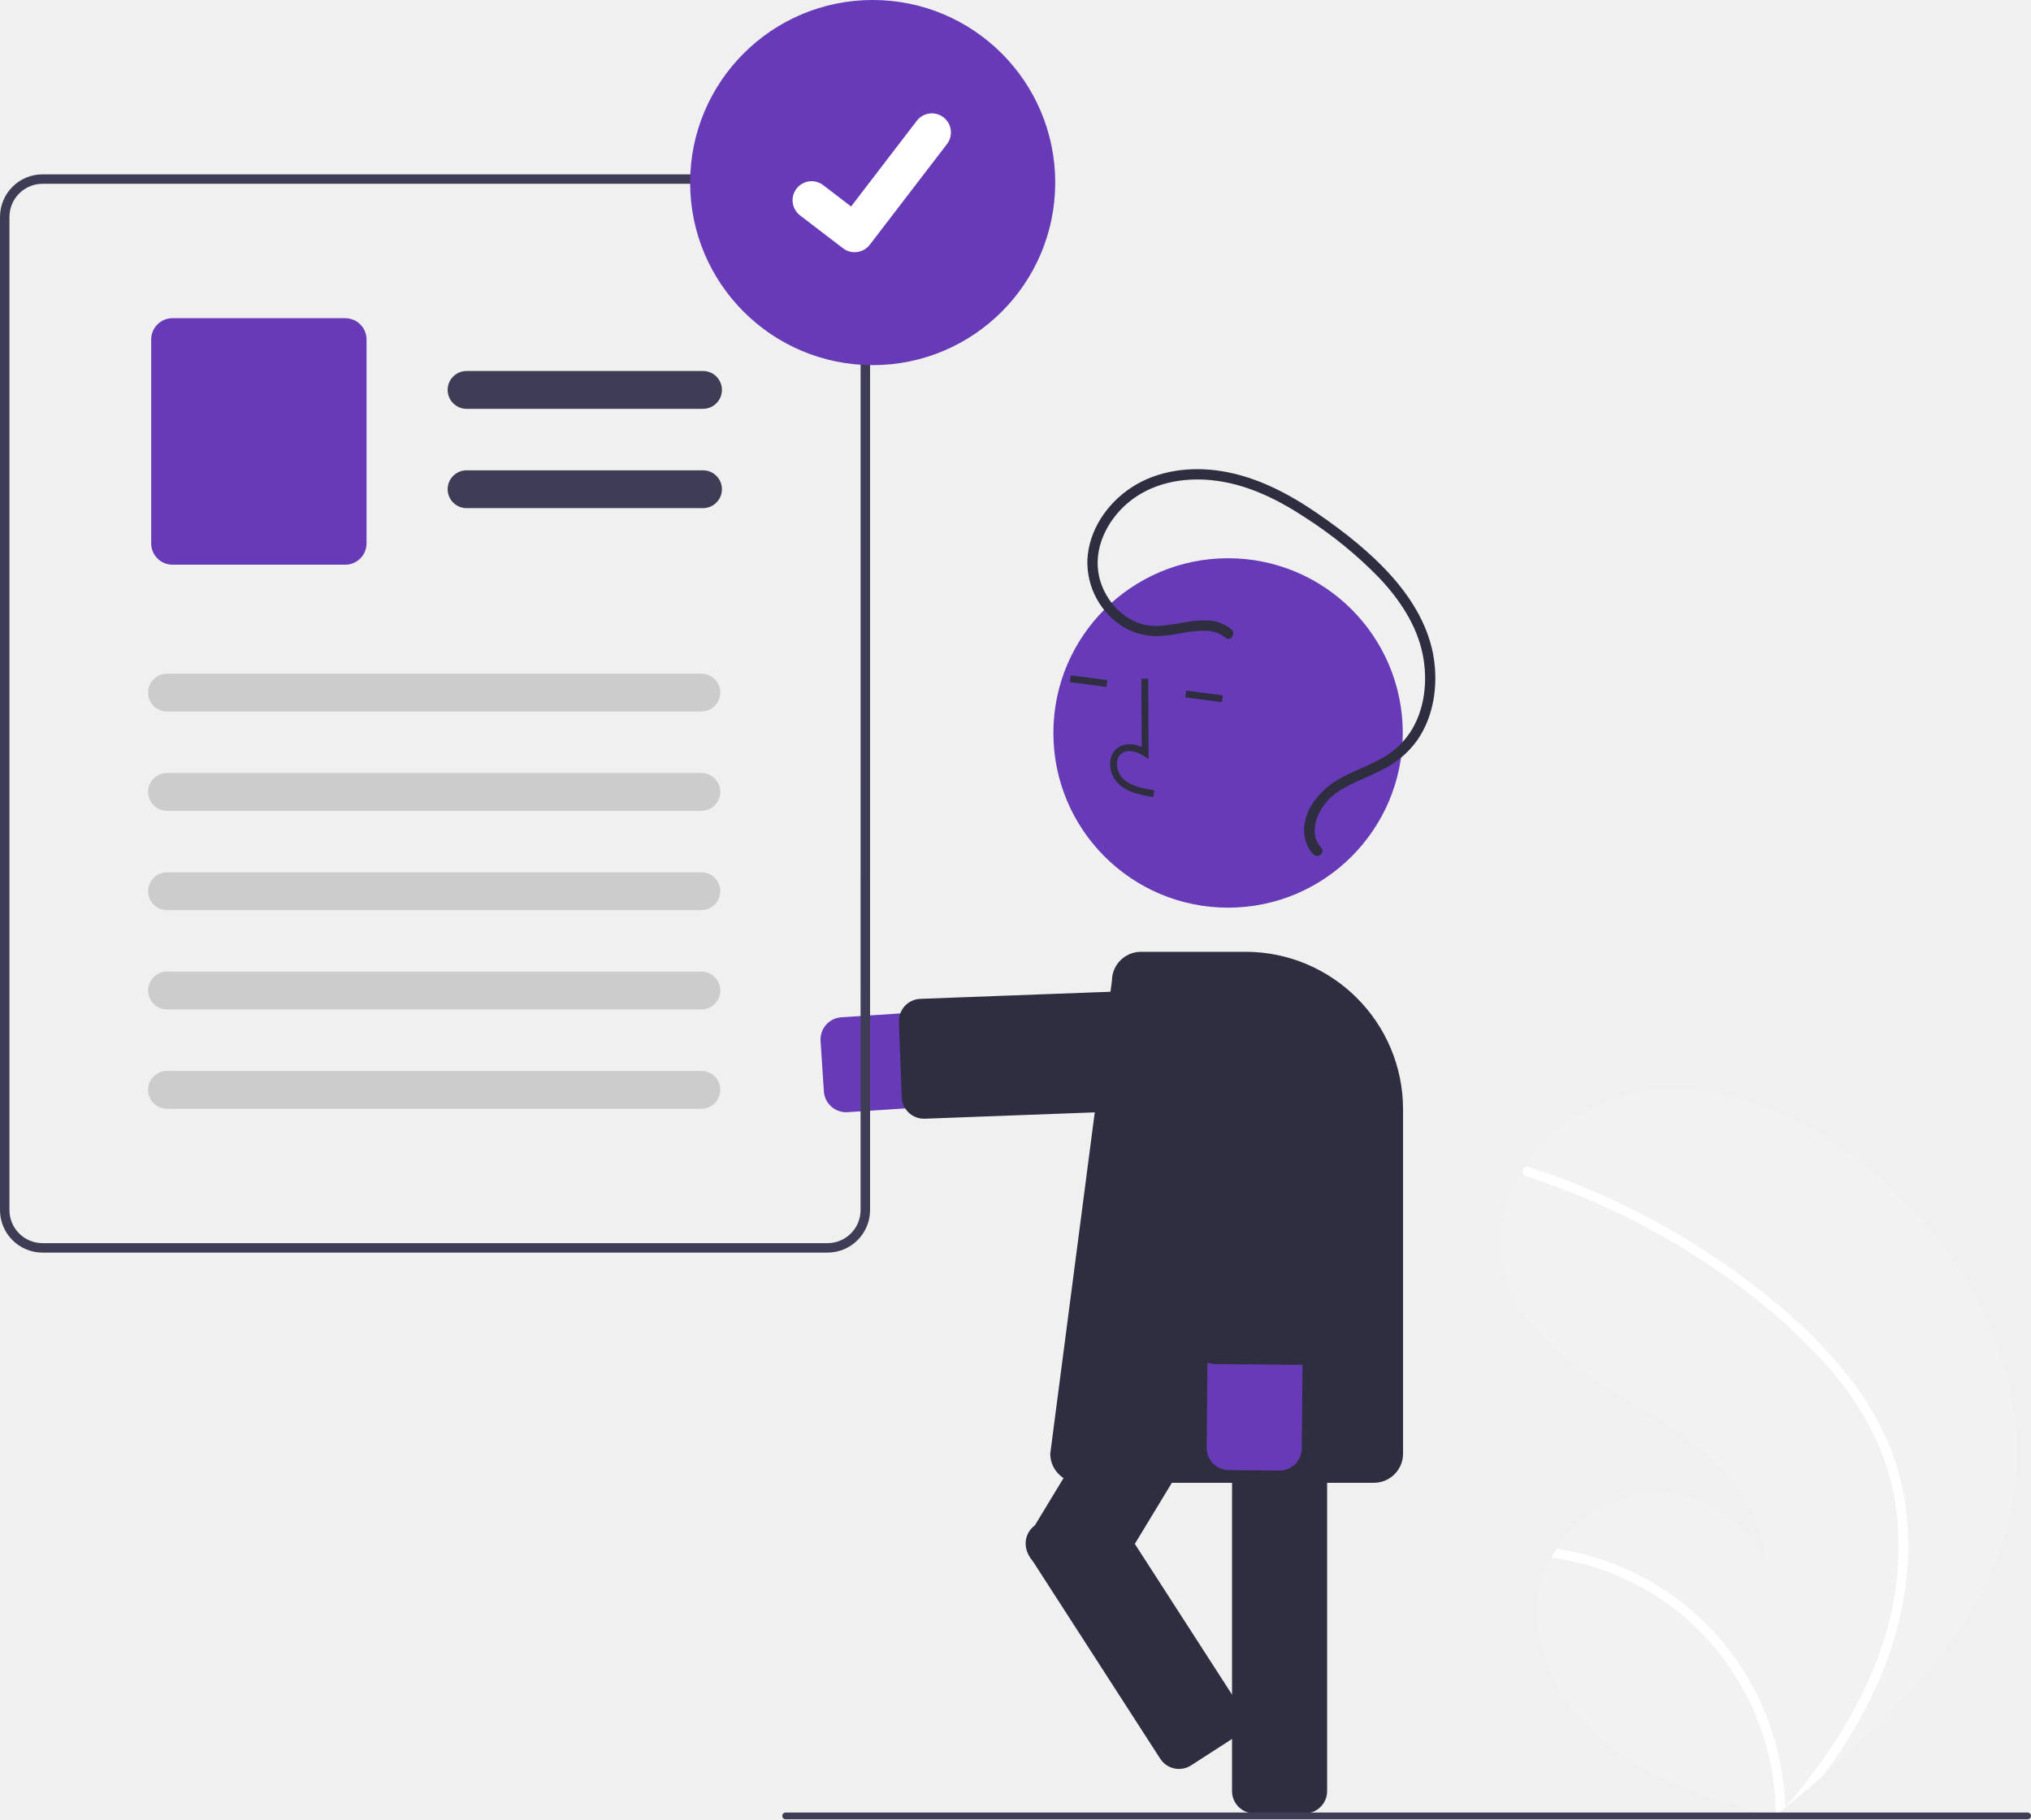
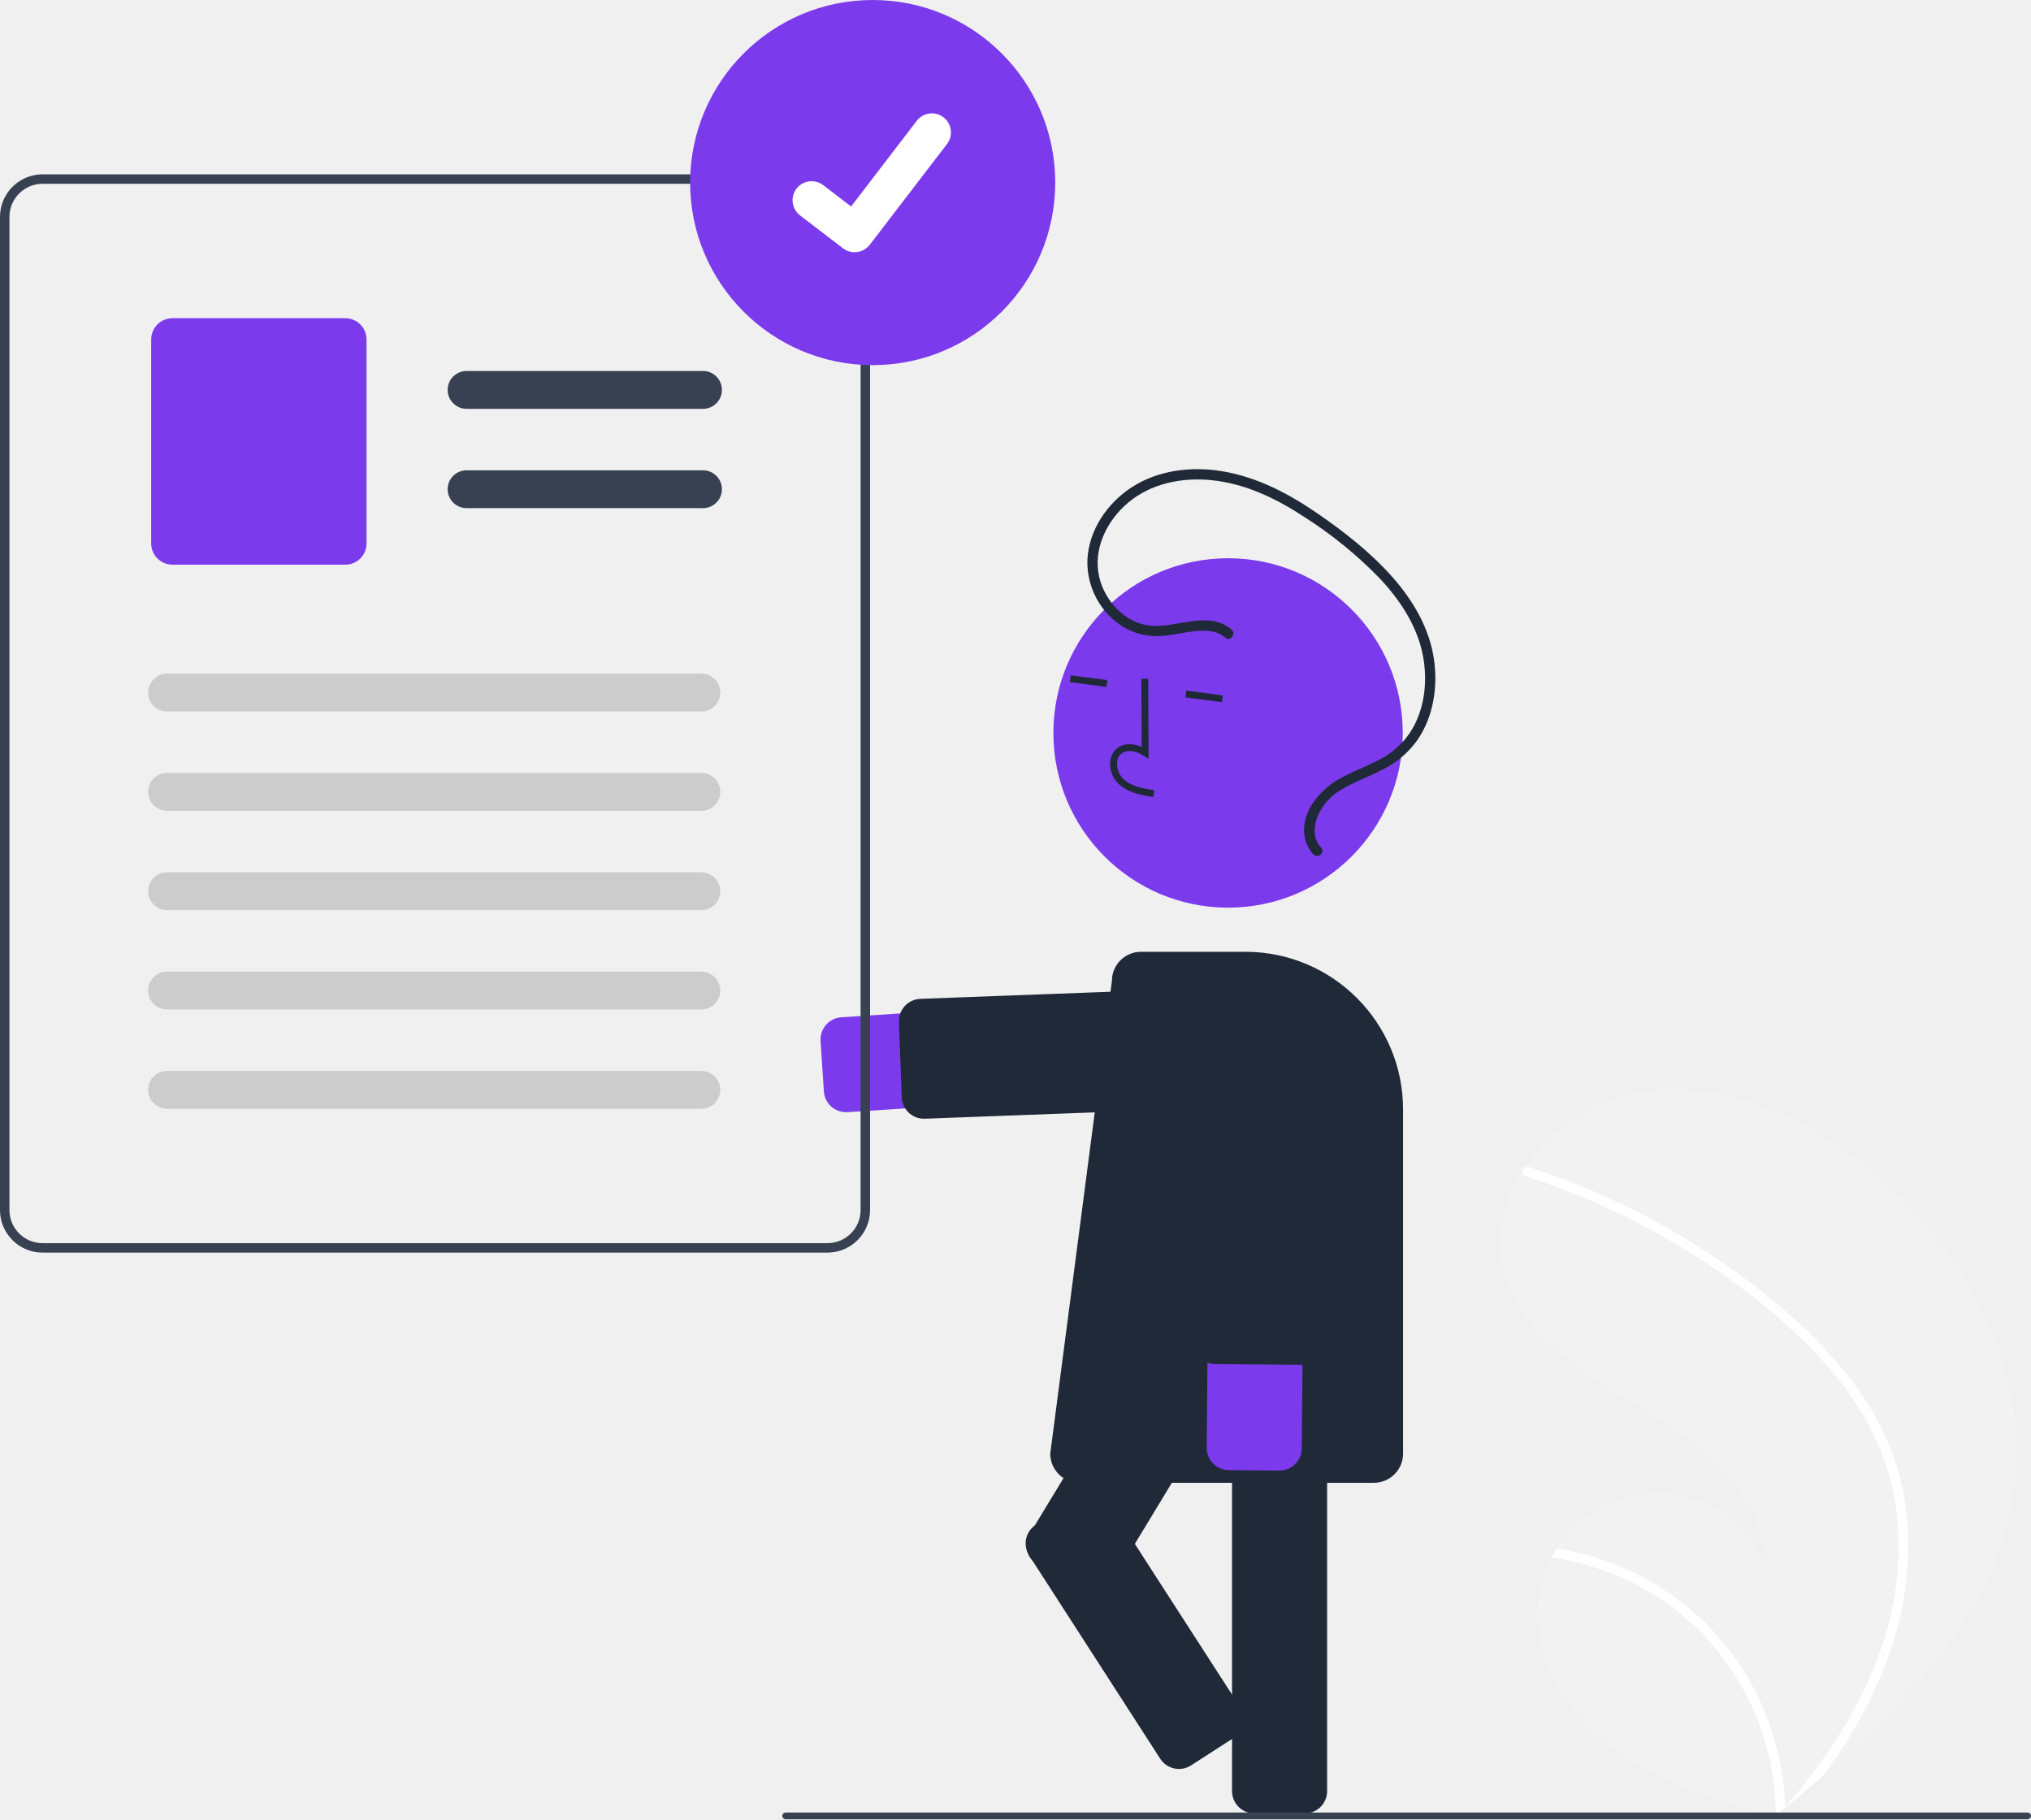
<svg xmlns="http://www.w3.org/2000/svg" width="601.798" height="539" viewBox="0 0 601.798 539" role="img" artist="Katerina Limpitsouni" source="https://undraw.co/">
  <path d="M895.568,624.143c-5.474,33.682-30.138,59.763-56.395,82.555q-5.499,4.774-11.025,9.363c-.026.015-.05.044-.076.059-.177.146-.355.293-.519.439-.76.63-1.521,1.261-2.275,1.884l.473.148,1.474.453c-.506-.139-1.005-.271-1.511-.41-.151-.043-.308-.079-.458-.122-17.409-4.703-35.172-9.863-49.404-20.88-14.765-11.442-24.934-30.949-19.841-48.922a32.912,32.912,0,0,1,2.775-6.776c.48-.899,1.009-1.768,1.566-2.626a35.277,35.277,0,0,1,61.435,3.418c-.248-19.804-18.337-34.245-35.304-44.465-16.972-10.214-36.189-21.248-41.525-40.331-2.975-10.617-.472-21.552,5.369-30.791.181-.281.363-.562.551-.837a51.483,51.483,0,0,1,30.737-21.572c23.503-5.332,48.135,4.489,67.413,18.96C880.055,546.972,901.79,585.847,895.568,624.143Z" transform="translate(-299.1011 -180.5)" fill="#f2f2f2" />
  <path d="M845.717,586.935a87.518,87.518,0,0,1,13.168,21.71,75.993,75.993,0,0,1,5.285,21.971c1.428,15.501-1.513,31.17-7.377,45.515A140.132,140.132,0,0,1,839.173,706.698q-5.499,4.774-11.025,9.363c-.026.015-.05.044-.076.059-.177.146-.355.293-.519.439-.76.63-1.521,1.261-2.275,1.884l.473.148,1.474.453c-.506-.139-1.005-.271-1.511-.41-.151-.043-.308-.079-.458-.122a77.462,77.462,0,0,0-32.564-63.265,78.126,78.126,0,0,0-33.906-13.313c.48-.899,1.009-1.768,1.566-2.626a81.002,81.002,0,0,1,13.878,3.429,79.369,79.369,0,0,1,39.756,30.072,81.146,81.146,0,0,1,14.082,43.157c.608-.7,1.215-1.414,1.803-2.119,11.205-13.279,20.79-28.128,26.503-44.622a90.58,90.58,0,0,0,4.307-43.682c-2.55-15.999-10.742-30.118-21.571-41.965-11.599-12.678-25.526-23.455-40.101-32.49a215.444,215.444,0,0,0-47.671-22.069,1.549,1.549,0,0,1-1.011-1.881,1.318,1.318,0,0,1,.551-.837,1.147,1.147,0,0,1,.994-.077c2.066.666,4.12,1.346,6.163,2.068a217.889,217.889,0,0,1,48.237,24.115C820.775,562.043,834.7,573.37,845.717,586.935Z" transform="translate(-299.1011 -180.5)" fill="#fff" />
-   <path d="M549.794,510.018a6.597,6.597,0,0,1-6.573-6.166l-.979-14.948a6.597,6.597,0,0,1,6.152-7.014l117.111-7.67a14.087,14.087,0,1,1,1.841,28.115l-117.111,7.669Q550.014,510.018,549.794,510.018Z" transform="translate(-299.1011 -180.5)" fill="#673ab7" />
-   <path d="M572.886,511.946a6.606,6.606,0,0,1-6.59-6.351l-.835-22.327a6.597,6.597,0,0,1,6.346-6.838l96.304-3.599a6.597,6.597,0,0,1,6.839,6.346l.835,22.327a6.597,6.597,0,0,1-6.346,6.838l-96.304,3.599C573.052,511.944,572.969,511.946,572.886,511.946Z" transform="translate(-299.1011 -180.5)" fill="#2f2e41" />
-   <path d="M685.739,717.756H670.759a6.605,6.605,0,0,1-6.597-6.597V586.307a6.605,6.605,0,0,1,6.597-6.597H685.739a6.605,6.605,0,0,1,6.597,6.597V711.159A6.605,6.605,0,0,1,685.739,717.756Z" transform="translate(-299.1011 -180.5)" fill="#2f2e41" />
-   <path d="M619.248,651.761l-12.81-7.765a6.605,6.605,0,0,1-2.222-9.061l64.717-106.77a6.605,6.605,0,0,1,9.061-2.222l12.81,7.765a6.605,6.605,0,0,1,2.222,9.061l-64.717,106.77A6.605,6.605,0,0,1,619.248,651.761Z" transform="translate(-299.1011 -180.5)" fill="#2f2e41" />
-   <circle cx="363.886" cy="217.151" r="51.762" fill="#673ab7" />
-   <path d="M634.969,415.325a12.276,12.276,0,0,1-4.483-2.631,8.255,8.255,0,0,1-2.413-6.535,5.553,5.553,0,0,1,2.469-4.274c1.851-1.187,4.327-1.191,6.847-.08l-.095-20.207,2.03-.01.112,23.756-1.564-.984c-1.814-1.139-4.404-1.941-6.234-.766a3.566,3.566,0,0,0-1.544,2.76,6.238,6.238,0,0,0,1.794,4.873c2.241,2.141,5.512,2.811,9.241,3.409l-.322,2.004A33.456,33.456,0,0,1,634.969,415.325Z" transform="translate(-299.1011 -180.5)" fill="#2f2e41" />
-   <rect x="620.641" y="376.831" width="2.03" height="10.933" transform="translate(-137.8442 768.0484) rotate(-82.4768)" fill="#2f2e41" />
-   <rect x="654.852" y="381.348" width="2.03" height="10.933" transform="translate(-112.5903 805.8905) rotate(-82.4768)" fill="#2f2e41" />
-   <path d="M706.209,619.805H618.924a8.637,8.637,0,0,1-8.627-8.627l18.273-140.127a8.617,8.617,0,0,1,8.623-8.562h30.976a46.72,46.72,0,0,1,46.667,46.667V611.178A8.637,8.637,0,0,1,706.209,619.805Z" transform="translate(-299.1011 -180.5)" fill="#2f2e41" />
-   <path d="M684.229,612.335a6.608,6.608,0,0,1-6.057,3.854l-14.98-.13a6.597,6.597,0,0,1-6.539-6.654l1.018-117.358a14.087,14.087,0,1,1,28.173.244l-1.017,117.358A6.56,6.56,0,0,1,684.229,612.335Z" transform="translate(-299.1011 -180.5)" fill="#673ab7" />
-   <path d="M690.847,581.005a6.607,6.607,0,0,1-6.057,3.854l-25.586-.222a6.605,6.605,0,0,1-6.539-6.654l.836-96.368a6.597,6.597,0,0,1,6.654-6.54l25.586.222a6.597,6.597,0,0,1,6.539,6.654l-.835,96.368A6.568,6.568,0,0,1,690.847,581.005Z" transform="translate(-299.1011 -180.5)" fill="#2f2e41" />
-   <path d="M663.955,366.951c-6.92-5.726-16.169-.31-23.994-1.079-7.486-.735-13.512-7.324-15.154-14.413-1.916-8.271,2.237-16.673,8.492-21.972,6.851-5.803,16.049-7.607,24.814-6.724,10.046,1.012,19.302,5.51,27.635,11.005a123.671,123.671,0,0,1,22.108,18.024c5.958,6.335,11.049,13.923,12.793,22.567,1.585,7.855.655,16.61-3.878,23.376a24.567,24.567,0,0,1-9.464,8.103c-3.958,2.038-8.194,3.521-12.022,5.813-5.789,3.465-11.346,10.528-9.375,17.731a9.939,9.939,0,0,0,2.34,4.209c1.337,1.429,3.663-.537,2.322-1.97-2.355-2.516-2.329-5.933-1.158-9.013a16.515,16.515,0,0,1,7.187-8.211c4.008-2.394,8.454-3.909,12.567-6.098a27.426,27.426,0,0,0,9.899-8.526c4.839-7.002,6.155-16.02,4.87-24.314-1.391-8.976-6.17-17.066-12.096-23.809-6.45-7.338-14.318-13.504-22.341-19.025-8.609-5.924-18.091-10.89-28.51-12.554-9.032-1.442-18.769-.264-26.547,4.791-7.26,4.718-12.744,12.702-13.138,21.513a22.568,22.568,0,0,0,10.914,20.036,19.386,19.386,0,0,0,11.629,2.462c4.319-.359,8.623-1.765,12.982-1.48a9.074,9.074,0,0,1,5.387,2.058c1.512,1.251,3.238-1.26,1.738-2.501Z" transform="translate(-299.1011 -180.5)" fill="#2f2e41" />
-   <path d="M603.09,636.738q.028-.172.065-.343a6.552,6.552,0,0,1,2.873-4.152l12.588-8.12a6.605,6.605,0,0,1,9.12,1.968l38.833,60.206a6.598,6.598,0,0,1-1.968,9.12l-12.589,8.12a6.605,6.605,0,0,1-9.12-1.968l-38.833-60.206A6.55,6.55,0,0,1,603.09,636.738Z" transform="translate(-299.1011 -180.5)" fill="#2f2e41" />
-   <path id="a8ac6166-3ec4-44bd-a940-12ae5b8b67a0-446" data-name="Path 336" d="M555.944,239.95a12.742,12.742,0,0,0-11.652-7.796h-232.583a12.615,12.615,0,0,0-12.608,12.608V539.001a12.615,12.615,0,0,0,12.608,12.608H544.3a12.625,12.625,0,0,0,12.608-12.608V244.761a12.382,12.382,0,0,0-.956-4.812ZM554.1,539.001a9.82,9.82,0,0,1-9.808,9.808H311.709a9.81,9.81,0,0,1-9.808-9.806V244.763a9.821,9.821,0,0,1,9.808-9.808H544.3a9.857,9.857,0,0,1,9.104,6.17,10.872,10.872,0,0,1,.369,1.107,9.725,9.725,0,0,1,.335,2.532Z" transform="translate(-299.1011 -180.5)" fill="#3f3d56" />
-   <path id="a2e3fa0b-f178-421f-a74c-d97ebf543334-447" data-name="Path 337" d="M507.407,301.623H437.35a5.605,5.605,0,1,1,0-11.21h70.057a5.605,5.605,0,1,1,0,11.21Z" transform="translate(-299.1011 -180.5)" fill="#3f3d56" />
-   <path id="b8b248e7-1a59-4f26-9a1f-f08ba006a4a5-448" data-name="Path 338" d="M507.407,331.047H437.35a5.605,5.605,0,1,1,0-11.21h70.057a5.605,5.605,0,1,1,0,11.21Z" transform="translate(-299.1011 -180.5)" fill="#3f3d56" />
-   <path id="bda578db-f3c3-41a7-b056-20e03a5846b5-449" data-name="Path 339" d="M401.404,347.801H350.206a6.312,6.312,0,0,1-6.306-6.306V281.078a6.312,6.312,0,0,1,6.306-6.306h51.198a6.312,6.312,0,0,1,6.306,6.306v60.417A6.312,6.312,0,0,1,401.404,347.801Z" transform="translate(-299.1011 -180.5)" fill="#673ab7" />
+   <path d="M549.794,510.018a6.597,6.597,0,0,1-6.573-6.166l-.979-14.948a6.597,6.597,0,0,1,6.152-7.014l117.111-7.67a14.087,14.087,0,1,1,1.841,28.115l-117.111,7.669Q550.014,510.018,549.794,510.018Z" transform="translate(-299.1011 -180.5)" fill="#7c3aed" />
+   <path d="M572.886,511.946a6.606,6.606,0,0,1-6.59-6.351l-.835-22.327a6.597,6.597,0,0,1,6.346-6.838l96.304-3.599a6.597,6.597,0,0,1,6.839,6.346l.835,22.327a6.597,6.597,0,0,1-6.346,6.838l-96.304,3.599C573.052,511.944,572.969,511.946,572.886,511.946Z" transform="translate(-299.1011 -180.5)" fill="#1f2937" />
+   <path d="M685.739,717.756H670.759a6.605,6.605,0,0,1-6.597-6.597V586.307a6.605,6.605,0,0,1,6.597-6.597H685.739a6.605,6.605,0,0,1,6.597,6.597V711.159A6.605,6.605,0,0,1,685.739,717.756Z" transform="translate(-299.1011 -180.5)" fill="#1f2937" />
+   <path d="M619.248,651.761l-12.81-7.765a6.605,6.605,0,0,1-2.222-9.061l64.717-106.77a6.605,6.605,0,0,1,9.061-2.222l12.81,7.765a6.605,6.605,0,0,1,2.222,9.061l-64.717,106.77A6.605,6.605,0,0,1,619.248,651.761Z" transform="translate(-299.1011 -180.5)" fill="#1f2937" />
+   <circle cx="363.886" cy="217.151" r="51.762" fill="#7c3aed" />
+   <path d="M634.969,415.325a12.276,12.276,0,0,1-4.483-2.631,8.255,8.255,0,0,1-2.413-6.535,5.553,5.553,0,0,1,2.469-4.274c1.851-1.187,4.327-1.191,6.847-.08l-.095-20.207,2.03-.01.112,23.756-1.564-.984c-1.814-1.139-4.404-1.941-6.234-.766a3.566,3.566,0,0,0-1.544,2.76,6.238,6.238,0,0,0,1.794,4.873c2.241,2.141,5.512,2.811,9.241,3.409l-.322,2.004A33.456,33.456,0,0,1,634.969,415.325Z" transform="translate(-299.1011 -180.5)" fill="#1f2937" />
+   <rect x="620.641" y="376.831" width="2.03" height="10.933" transform="translate(-137.8442 768.0484) rotate(-82.4768)" fill="#1f2937" />
+   <rect x="654.852" y="381.348" width="2.03" height="10.933" transform="translate(-112.5903 805.8905) rotate(-82.4768)" fill="#1f2937" />
+   <path d="M706.209,619.805H618.924a8.637,8.637,0,0,1-8.627-8.627l18.273-140.127a8.617,8.617,0,0,1,8.623-8.562h30.976a46.72,46.72,0,0,1,46.667,46.667V611.178A8.637,8.637,0,0,1,706.209,619.805Z" transform="translate(-299.1011 -180.5)" fill="#1f2937" />
+   <path d="M684.229,612.335a6.608,6.608,0,0,1-6.057,3.854l-14.98-.13a6.597,6.597,0,0,1-6.539-6.654l1.018-117.358a14.087,14.087,0,1,1,28.173.244l-1.017,117.358A6.56,6.56,0,0,1,684.229,612.335Z" transform="translate(-299.1011 -180.5)" fill="#7c3aed" />
+   <path d="M690.847,581.005a6.607,6.607,0,0,1-6.057,3.854l-25.586-.222a6.605,6.605,0,0,1-6.539-6.654l.836-96.368a6.597,6.597,0,0,1,6.654-6.54l25.586.222a6.597,6.597,0,0,1,6.539,6.654l-.835,96.368A6.568,6.568,0,0,1,690.847,581.005Z" transform="translate(-299.1011 -180.5)" fill="#1f2937" />
+   <path d="M663.955,366.951c-6.92-5.726-16.169-.31-23.994-1.079-7.486-.735-13.512-7.324-15.154-14.413-1.916-8.271,2.237-16.673,8.492-21.972,6.851-5.803,16.049-7.607,24.814-6.724,10.046,1.012,19.302,5.51,27.635,11.005a123.671,123.671,0,0,1,22.108,18.024c5.958,6.335,11.049,13.923,12.793,22.567,1.585,7.855.655,16.61-3.878,23.376a24.567,24.567,0,0,1-9.464,8.103c-3.958,2.038-8.194,3.521-12.022,5.813-5.789,3.465-11.346,10.528-9.375,17.731a9.939,9.939,0,0,0,2.34,4.209c1.337,1.429,3.663-.537,2.322-1.97-2.355-2.516-2.329-5.933-1.158-9.013a16.515,16.515,0,0,1,7.187-8.211c4.008-2.394,8.454-3.909,12.567-6.098a27.426,27.426,0,0,0,9.899-8.526c4.839-7.002,6.155-16.02,4.87-24.314-1.391-8.976-6.17-17.066-12.096-23.809-6.45-7.338-14.318-13.504-22.341-19.025-8.609-5.924-18.091-10.89-28.51-12.554-9.032-1.442-18.769-.264-26.547,4.791-7.26,4.718-12.744,12.702-13.138,21.513a22.568,22.568,0,0,0,10.914,20.036,19.386,19.386,0,0,0,11.629,2.462c4.319-.359,8.623-1.765,12.982-1.48a9.074,9.074,0,0,1,5.387,2.058c1.512,1.251,3.238-1.26,1.738-2.501Z" transform="translate(-299.1011 -180.5)" fill="#1f2937" />
+   <path d="M603.09,636.738q.028-.172.065-.343a6.552,6.552,0,0,1,2.873-4.152l12.588-8.12a6.605,6.605,0,0,1,9.12,1.968l38.833,60.206a6.598,6.598,0,0,1-1.968,9.12l-12.589,8.12a6.605,6.605,0,0,1-9.12-1.968l-38.833-60.206A6.55,6.55,0,0,1,603.09,636.738Z" transform="translate(-299.1011 -180.5)" fill="#1f2937" />
+   <path id="a8ac6166-3ec4-44bd-a940-12ae5b8b67a0-446" data-name="Path 336" d="M555.944,239.95a12.742,12.742,0,0,0-11.652-7.796h-232.583a12.615,12.615,0,0,0-12.608,12.608V539.001a12.615,12.615,0,0,0,12.608,12.608H544.3a12.625,12.625,0,0,0,12.608-12.608V244.761a12.382,12.382,0,0,0-.956-4.812ZM554.1,539.001a9.82,9.82,0,0,1-9.808,9.808H311.709a9.81,9.81,0,0,1-9.808-9.806V244.763a9.821,9.821,0,0,1,9.808-9.808H544.3a9.857,9.857,0,0,1,9.104,6.17,10.872,10.872,0,0,1,.369,1.107,9.725,9.725,0,0,1,.335,2.532Z" transform="translate(-299.1011 -180.5)" fill="#374151" />
+   <path id="a2e3fa0b-f178-421f-a74c-d97ebf543334-447" data-name="Path 337" d="M507.407,301.623H437.35a5.605,5.605,0,1,1,0-11.21h70.057a5.605,5.605,0,1,1,0,11.21Z" transform="translate(-299.1011 -180.5)" fill="#374151" />
+   <path id="b8b248e7-1a59-4f26-9a1f-f08ba006a4a5-448" data-name="Path 338" d="M507.407,331.047H437.35a5.605,5.605,0,1,1,0-11.21h70.057a5.605,5.605,0,1,1,0,11.21Z" transform="translate(-299.1011 -180.5)" fill="#374151" />
+   <path id="bda578db-f3c3-41a7-b056-20e03a5846b5-449" data-name="Path 339" d="M401.404,347.801H350.206a6.312,6.312,0,0,1-6.306-6.306V281.078a6.312,6.312,0,0,1,6.306-6.306h51.198a6.312,6.312,0,0,1,6.306,6.306v60.417A6.312,6.312,0,0,1,401.404,347.801Z" transform="translate(-299.1011 -180.5)" fill="#7c3aed" />
  <path id="f14e980f-453d-4106-8f6f-6df09975b283-450" data-name="Path 340" d="M506.921,391.296H348.592a5.605,5.605,0,0,1,0-11.21H506.921a5.605,5.605,0,1,1,0,11.21Z" transform="translate(-299.1011 -180.5)" fill="#ccc" />
  <path id="a41c7d3f-1ab8-4fa8-8fe0-c7e1addd1852-451" data-name="Path 341" d="M506.921,420.72H348.592a5.605,5.605,0,0,1,0-11.21H506.921a5.605,5.605,0,1,1,0,11.21Z" transform="translate(-299.1011 -180.5)" fill="#ccc" />
  <path id="edc5b707-0197-4423-9b0e-a0519931be3d-452" data-name="Path 342" d="M506.921,450.144H348.592a5.605,5.605,0,0,1,0-11.21H506.921a5.605,5.605,0,1,1,0,11.21Z" transform="translate(-299.1011 -180.5)" fill="#ccc" />
  <path id="fb042130-6ee2-42a1-966d-03aff1c9a355-453" data-name="Path 343" d="M506.921,479.568H348.592a5.605,5.605,0,0,1,0-11.21H506.921a5.605,5.605,0,1,1,0,11.21Z" transform="translate(-299.1011 -180.5)" fill="#ccc" />
  <path id="be06b282-4586-4a92-87f7-3b8195752fb5-454" data-name="Path 344" d="M506.921,508.992H348.592a5.605,5.605,0,0,1,0-11.21H506.921a5.605,5.605,0,1,1,0,11.21Z" transform="translate(-299.1011 -180.5)" fill="#ccc" />
-   <circle id="b1bf23b1-fd72-4a0f-8358-88f260cf5936" data-name="Ellipse 44" cx="258.582" cy="54.09" r="54.09" fill="#673ab7" />
+   <circle id="b1bf23b1-fd72-4a0f-8358-88f260cf5936" data-name="Ellipse 44" cx="258.582" cy="54.09" r="54.09" fill="#7c3aed" />
  <path id="a3de7fb3-a6ab-4159-b608-3b82343f6a5d-455" data-name="Path 395" d="M552.323,255.223a5.61,5.61,0,0,1-3.375-1.122l-.06-.045-12.712-9.724a5.649,5.649,0,1,1,6.874-8.966l8.234,6.314L570.74,216.297a5.647,5.647,0,0,1,7.917-1.046l.002.001-.121.168.124-.168a5.653,5.653,0,0,1,1.044,7.918l-22.885,29.843a5.65,5.65,0,0,1-4.493,2.203Z" transform="translate(-299.1011 -180.5)" fill="#fff" />
-   <path d="M899.899,719.5h-368a1,1,0,0,1,0-2h368a1,1,0,1,1,0,2Z" transform="translate(-299.1011 -180.5)" fill="#3f3d56" />
+   <path d="M899.899,719.5h-368a1,1,0,0,1,0-2h368a1,1,0,1,1,0,2Z" transform="translate(-299.1011 -180.5)" fill="#374151" />
</svg>
